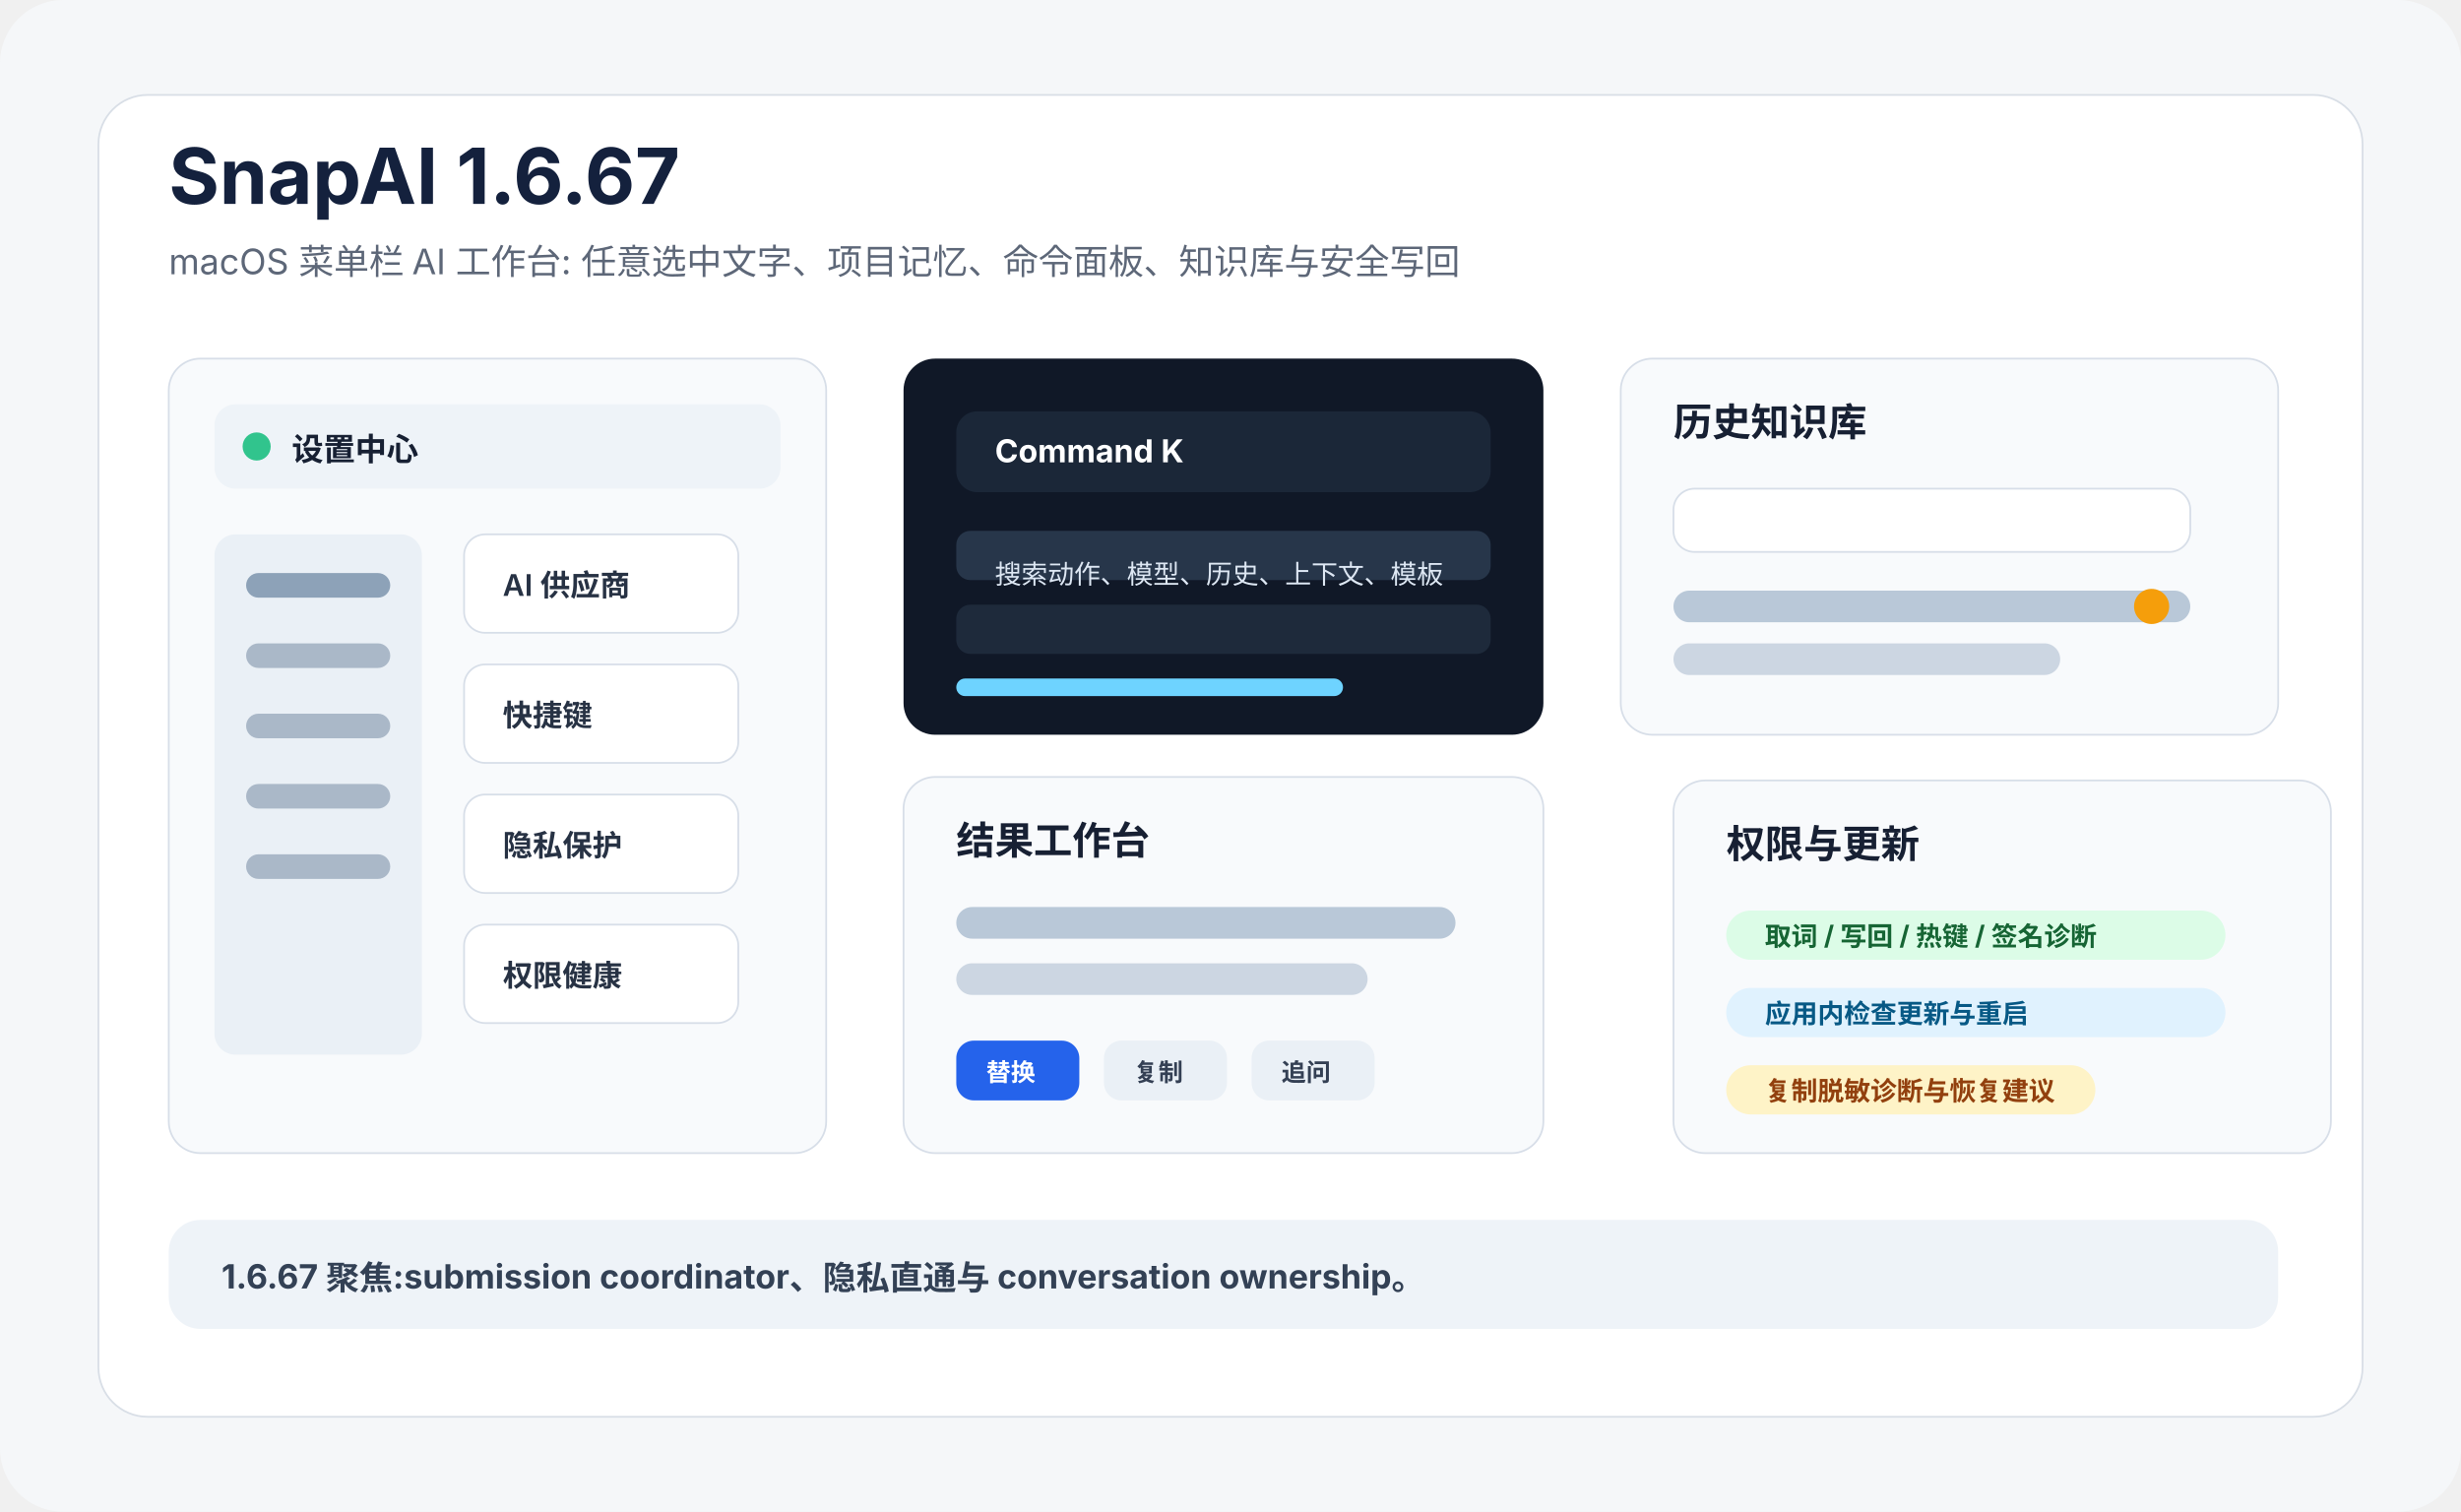
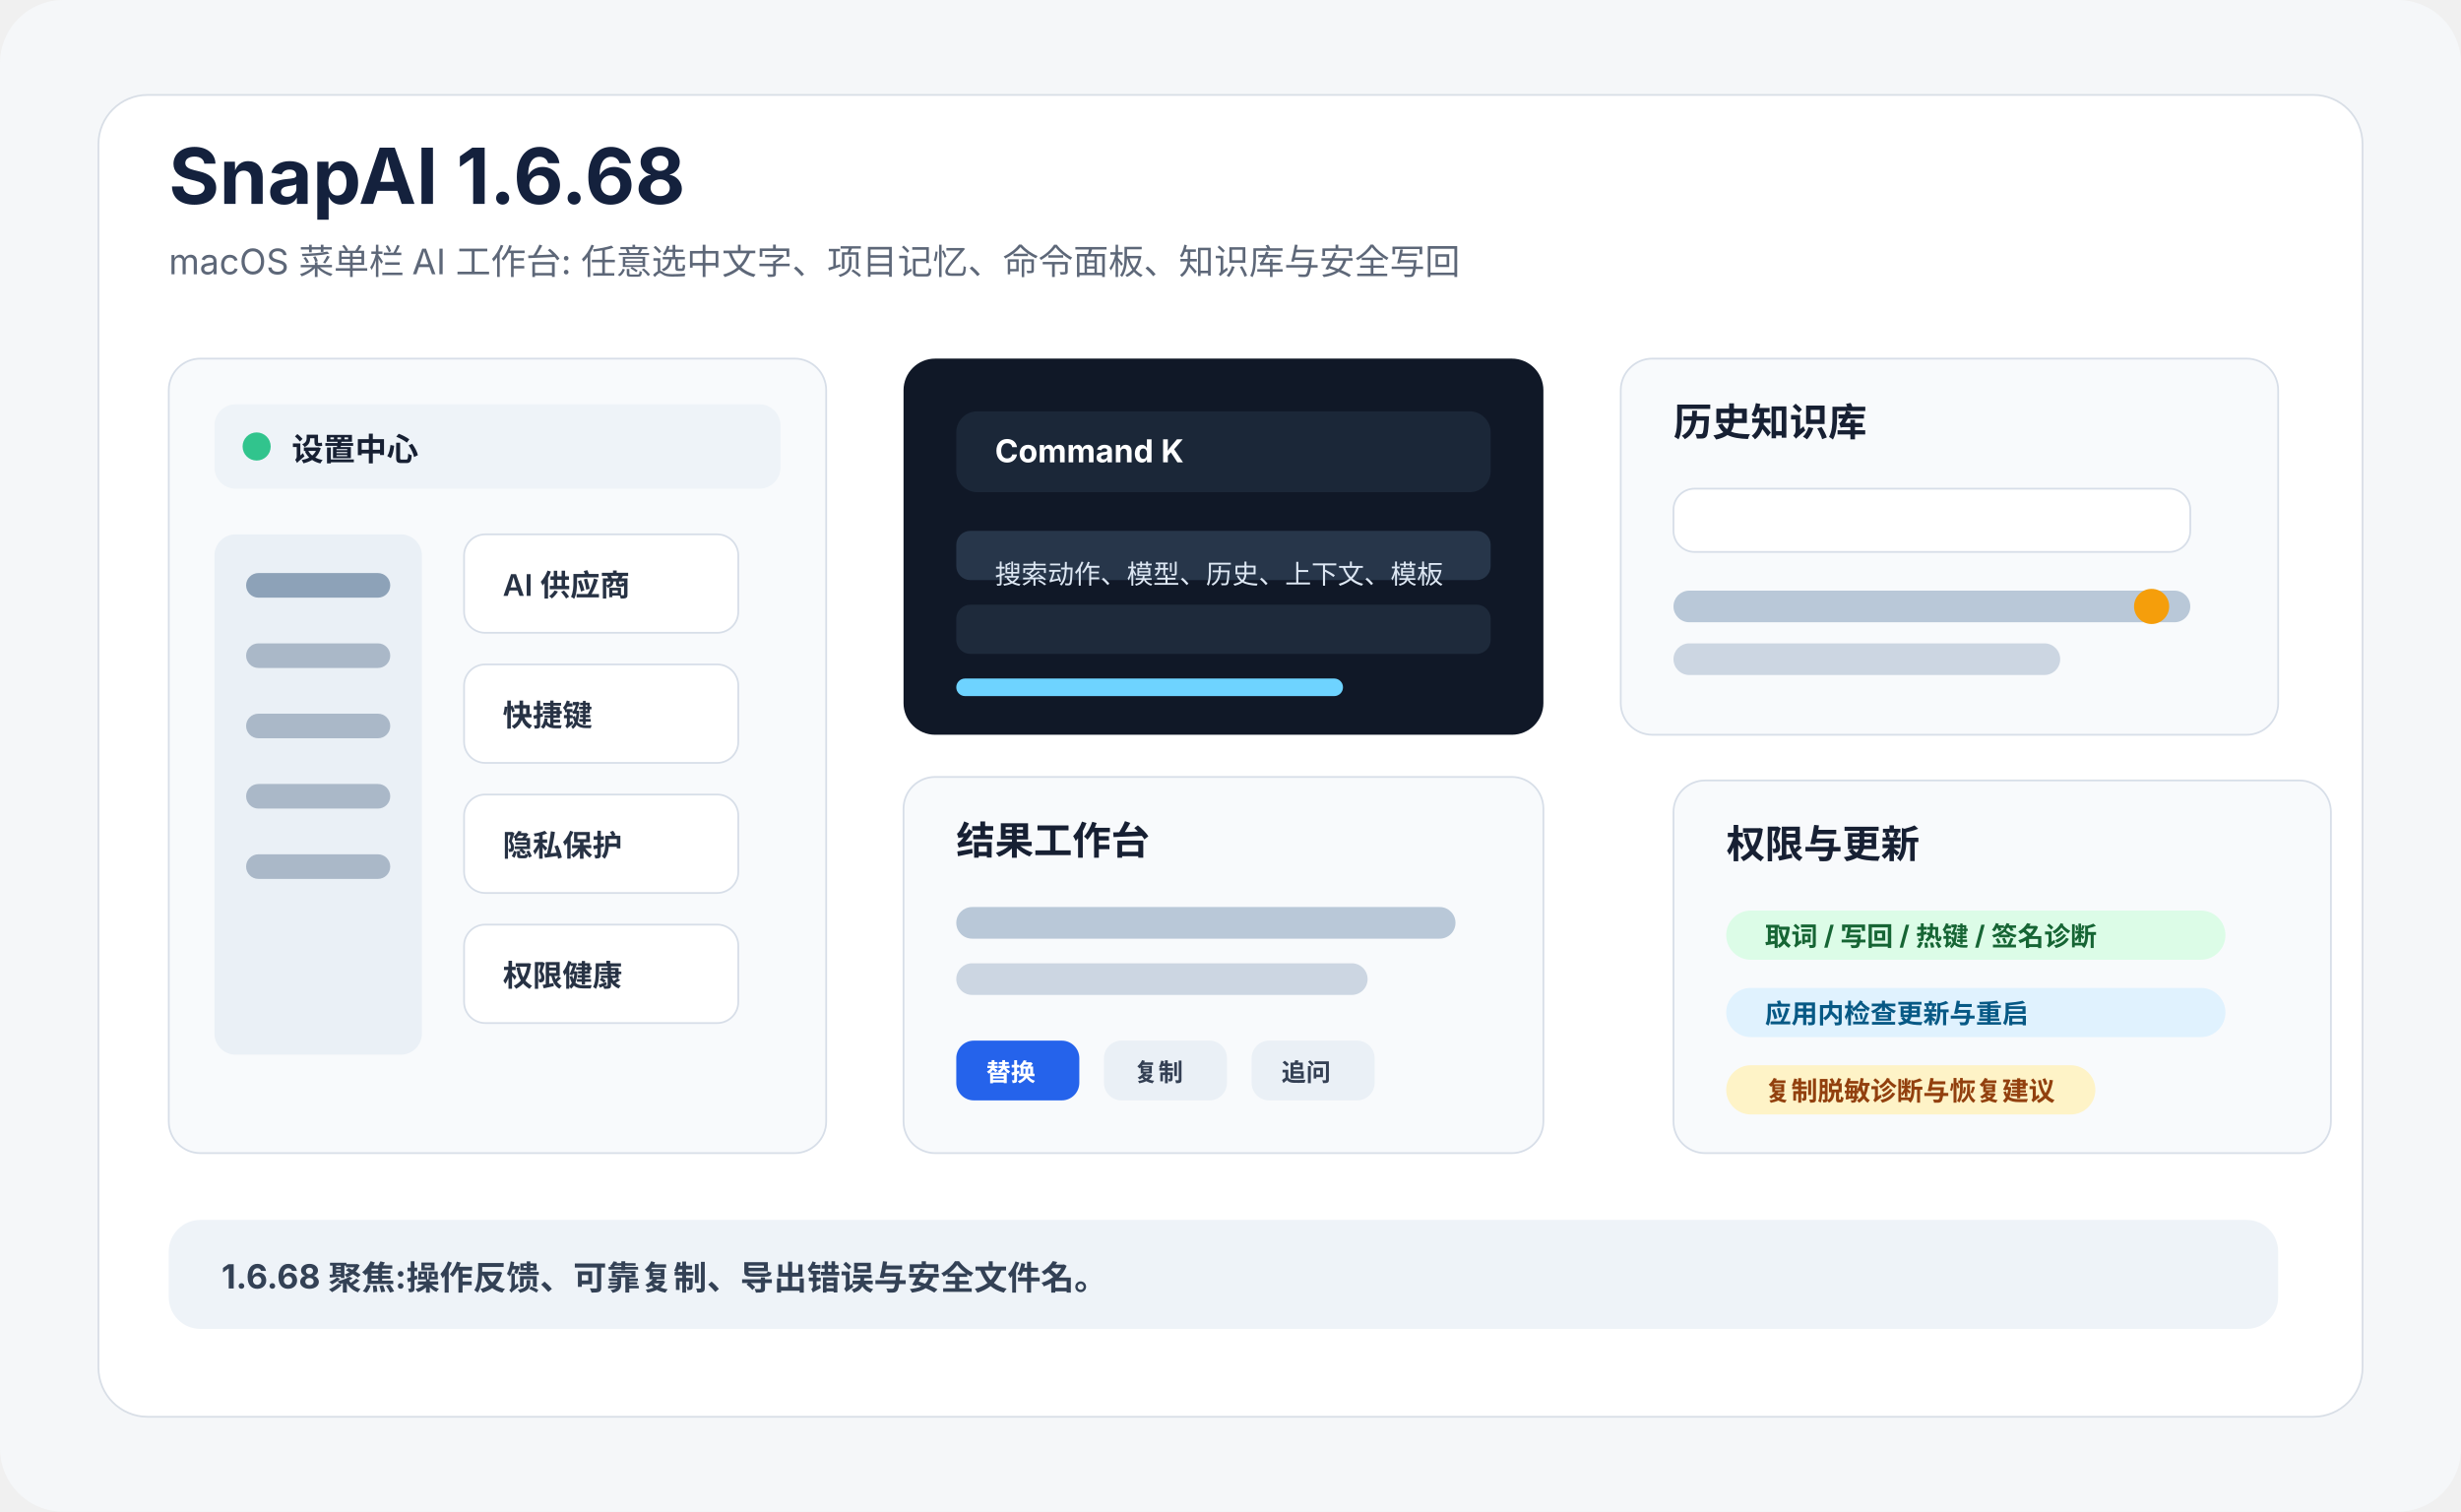
<svg xmlns="http://www.w3.org/2000/svg" width="1400" height="860" viewBox="0 0 1400 860" fill="none">
  <rect width="1400" height="860" rx="36" fill="#F5F7F9" />
  <rect x="56" y="54" width="1288" height="752" rx="28" fill="#FFFFFF" stroke="#D8DEE6" />
-   <text x="96" y="116" fill="#14213D" font-family="-apple-system,BlinkMacSystemFont,Segoe UI,sans-serif" font-size="44" font-weight="700">SnapAI 1.6.67</text>
+   <text x="96" y="116" fill="#14213D" font-family="-apple-system,BlinkMacSystemFont,Segoe UI,sans-serif" font-size="44" font-weight="700">SnapAI 1.6.68</text>
  <text x="96" y="156" fill="#5D6778" font-family="-apple-system,BlinkMacSystemFont,Segoe UI,sans-serif" font-size="20">macOS 菜单栏 AI 工作台: 任意选中文字、项目记忆、命令面板、知识库与安全写回</text>
  <rect x="96" y="204" width="374" height="452" rx="18" fill="#F8FAFC" stroke="#D7DEE8" />
  <rect x="122" y="230" width="322" height="48" rx="12" fill="#EEF3F8" />
  <circle cx="146" cy="254" r="8" fill="#31C48D" />
  <text x="166" y="262" fill="#172033" font-family="-apple-system,BlinkMacSystemFont,Segoe UI,sans-serif" font-size="18" font-weight="650">设置中心</text>
  <rect x="122" y="304" width="118" height="296" rx="12" fill="#EAF0F6" />
  <rect x="140" y="326" width="82" height="14" rx="7" fill="#8DA2B8" />
  <rect x="140" y="366" width="82" height="14" rx="7" fill="#AAB8C8" />
  <rect x="140" y="406" width="82" height="14" rx="7" fill="#AAB8C8" />
  <rect x="140" y="446" width="82" height="14" rx="7" fill="#AAB8C8" />
  <rect x="140" y="486" width="82" height="14" rx="7" fill="#AAB8C8" />
  <rect x="264" y="304" width="156" height="56" rx="12" fill="#FFFFFF" stroke="#D7DEE8" />
  <text x="286" y="339" fill="#273244" font-family="-apple-system,BlinkMacSystemFont,Segoe UI,sans-serif" font-size="17" font-weight="600">AI 供应商</text>
  <rect x="264" y="378" width="156" height="56" rx="12" fill="#FFFFFF" stroke="#D7DEE8" />
  <text x="286" y="413" fill="#273244" font-family="-apple-system,BlinkMacSystemFont,Segoe UI,sans-serif" font-size="17" font-weight="600">快捷键</text>
  <rect x="264" y="452" width="156" height="56" rx="12" fill="#FFFFFF" stroke="#D7DEE8" />
  <text x="286" y="487" fill="#273244" font-family="-apple-system,BlinkMacSystemFont,Segoe UI,sans-serif" font-size="17" font-weight="600">隐私保护</text>
  <rect x="264" y="526" width="156" height="56" rx="12" fill="#FFFFFF" stroke="#D7DEE8" />
  <text x="286" y="561" fill="#273244" font-family="-apple-system,BlinkMacSystemFont,Segoe UI,sans-serif" font-size="17" font-weight="600">权限健康</text>
  <rect x="514" y="204" width="364" height="214" rx="18" fill="#101827" />
  <rect x="544" y="234" width="304" height="46" rx="12" fill="#1B2738" />
  <text x="566" y="263" fill="#FFFFFF" font-family="-apple-system,BlinkMacSystemFont,Segoe UI,sans-serif" font-size="18" font-weight="650">Command K</text>
  <rect x="544" y="302" width="304" height="28" rx="8" fill="#27364A" />
  <rect x="544" y="344" width="304" height="28" rx="8" fill="#1E2A3B" />
  <rect x="544" y="386" width="220" height="10" rx="5" fill="#6ED3FF" />
  <text x="566" y="332" fill="#DDE7F3" font-family="-apple-system,BlinkMacSystemFont,Segoe UI,sans-serif" font-size="15">搜索动作、模型、历史、上下文、模板</text>
  <rect x="514" y="442" width="364" height="214" rx="18" fill="#F8FAFC" stroke="#D7DEE8" />
  <text x="544" y="486" fill="#172033" font-family="-apple-system,BlinkMacSystemFont,Segoe UI,sans-serif" font-size="22" font-weight="700">结果工作台</text>
  <rect x="544" y="516" width="284" height="18" rx="9" fill="#B9C8D8" />
  <rect x="544" y="548" width="234" height="18" rx="9" fill="#CCD6E2" />
  <rect x="544" y="592" width="70" height="34" rx="10" fill="#2563EB" />
  <rect x="628" y="592" width="70" height="34" rx="10" fill="#EAF0F6" />
  <rect x="712" y="592" width="70" height="34" rx="10" fill="#EAF0F6" />
  <text x="561" y="615" fill="#FFFFFF" font-family="-apple-system,BlinkMacSystemFont,Segoe UI,sans-serif" font-size="14" font-weight="700">替换</text>
  <text x="645" y="615" fill="#344054" font-family="-apple-system,BlinkMacSystemFont,Segoe UI,sans-serif" font-size="14" font-weight="700">复制</text>
  <text x="729" y="615" fill="#344054" font-family="-apple-system,BlinkMacSystemFont,Segoe UI,sans-serif" font-size="14" font-weight="700">追问</text>
  <rect x="922" y="204" width="374" height="214" rx="18" fill="#F8FAFC" stroke="#D7DEE8" />
  <text x="952" y="248" fill="#172033" font-family="-apple-system,BlinkMacSystemFont,Segoe UI,sans-serif" font-size="22" font-weight="700">历史知识库</text>
  <rect x="952" y="278" width="294" height="36" rx="12" fill="#FFFFFF" stroke="#D7DEE8" />
  <rect x="952" y="336" width="294" height="18" rx="9" fill="#B9C8D8" />
  <rect x="952" y="366" width="220" height="18" rx="9" fill="#CCD6E2" />
  <circle cx="1224" cy="345" r="10" fill="#F59E0B" />
  <rect x="952" y="444" width="374" height="212" rx="18" fill="#F8FAFC" stroke="#D7DEE8" />
  <text x="982" y="488" fill="#172033" font-family="-apple-system,BlinkMacSystemFont,Segoe UI,sans-serif" font-size="22" font-weight="700">权限与更新</text>
  <rect x="982" y="518" width="284" height="28" rx="14" fill="#DCFCE7" />
  <rect x="982" y="562" width="284" height="28" rx="14" fill="#E0F2FE" />
  <rect x="982" y="606" width="210" height="28" rx="14" fill="#FEF3C7" />
  <text x="1004" y="538" fill="#166534" font-family="-apple-system,BlinkMacSystemFont,Segoe UI,sans-serif" font-size="15" font-weight="650">取词 / 写回 / 热键 / 签名诊断</text>
  <text x="1004" y="582" fill="#075985" font-family="-apple-system,BlinkMacSystemFont,Segoe UI,sans-serif" font-size="15" font-weight="650">应用内检查更新与重启</text>
  <text x="1004" y="626" fill="#92400E" font-family="-apple-system,BlinkMacSystemFont,Segoe UI,sans-serif" font-size="15" font-weight="650">复制脱敏诊断与恢复建议</text>
  <rect x="96" y="694" width="1200" height="62" rx="18" fill="#EEF3F8" />
-   <text x="126" y="733" fill="#334155" font-family="-apple-system,BlinkMacSystemFont,Segoe UI,sans-serif" font-size="19" font-weight="650">1.6.67 聚焦:submission coordinator、隐私直通与 conversation ownership。</text>
+   <text x="126" y="733" fill="#334155" font-family="-apple-system,BlinkMacSystemFont,Segoe UI,sans-serif" font-size="19" font-weight="650">1.6.68 聚焦:操作反馈、可靠复制、导出错误与安全文件名。</text>
</svg>
